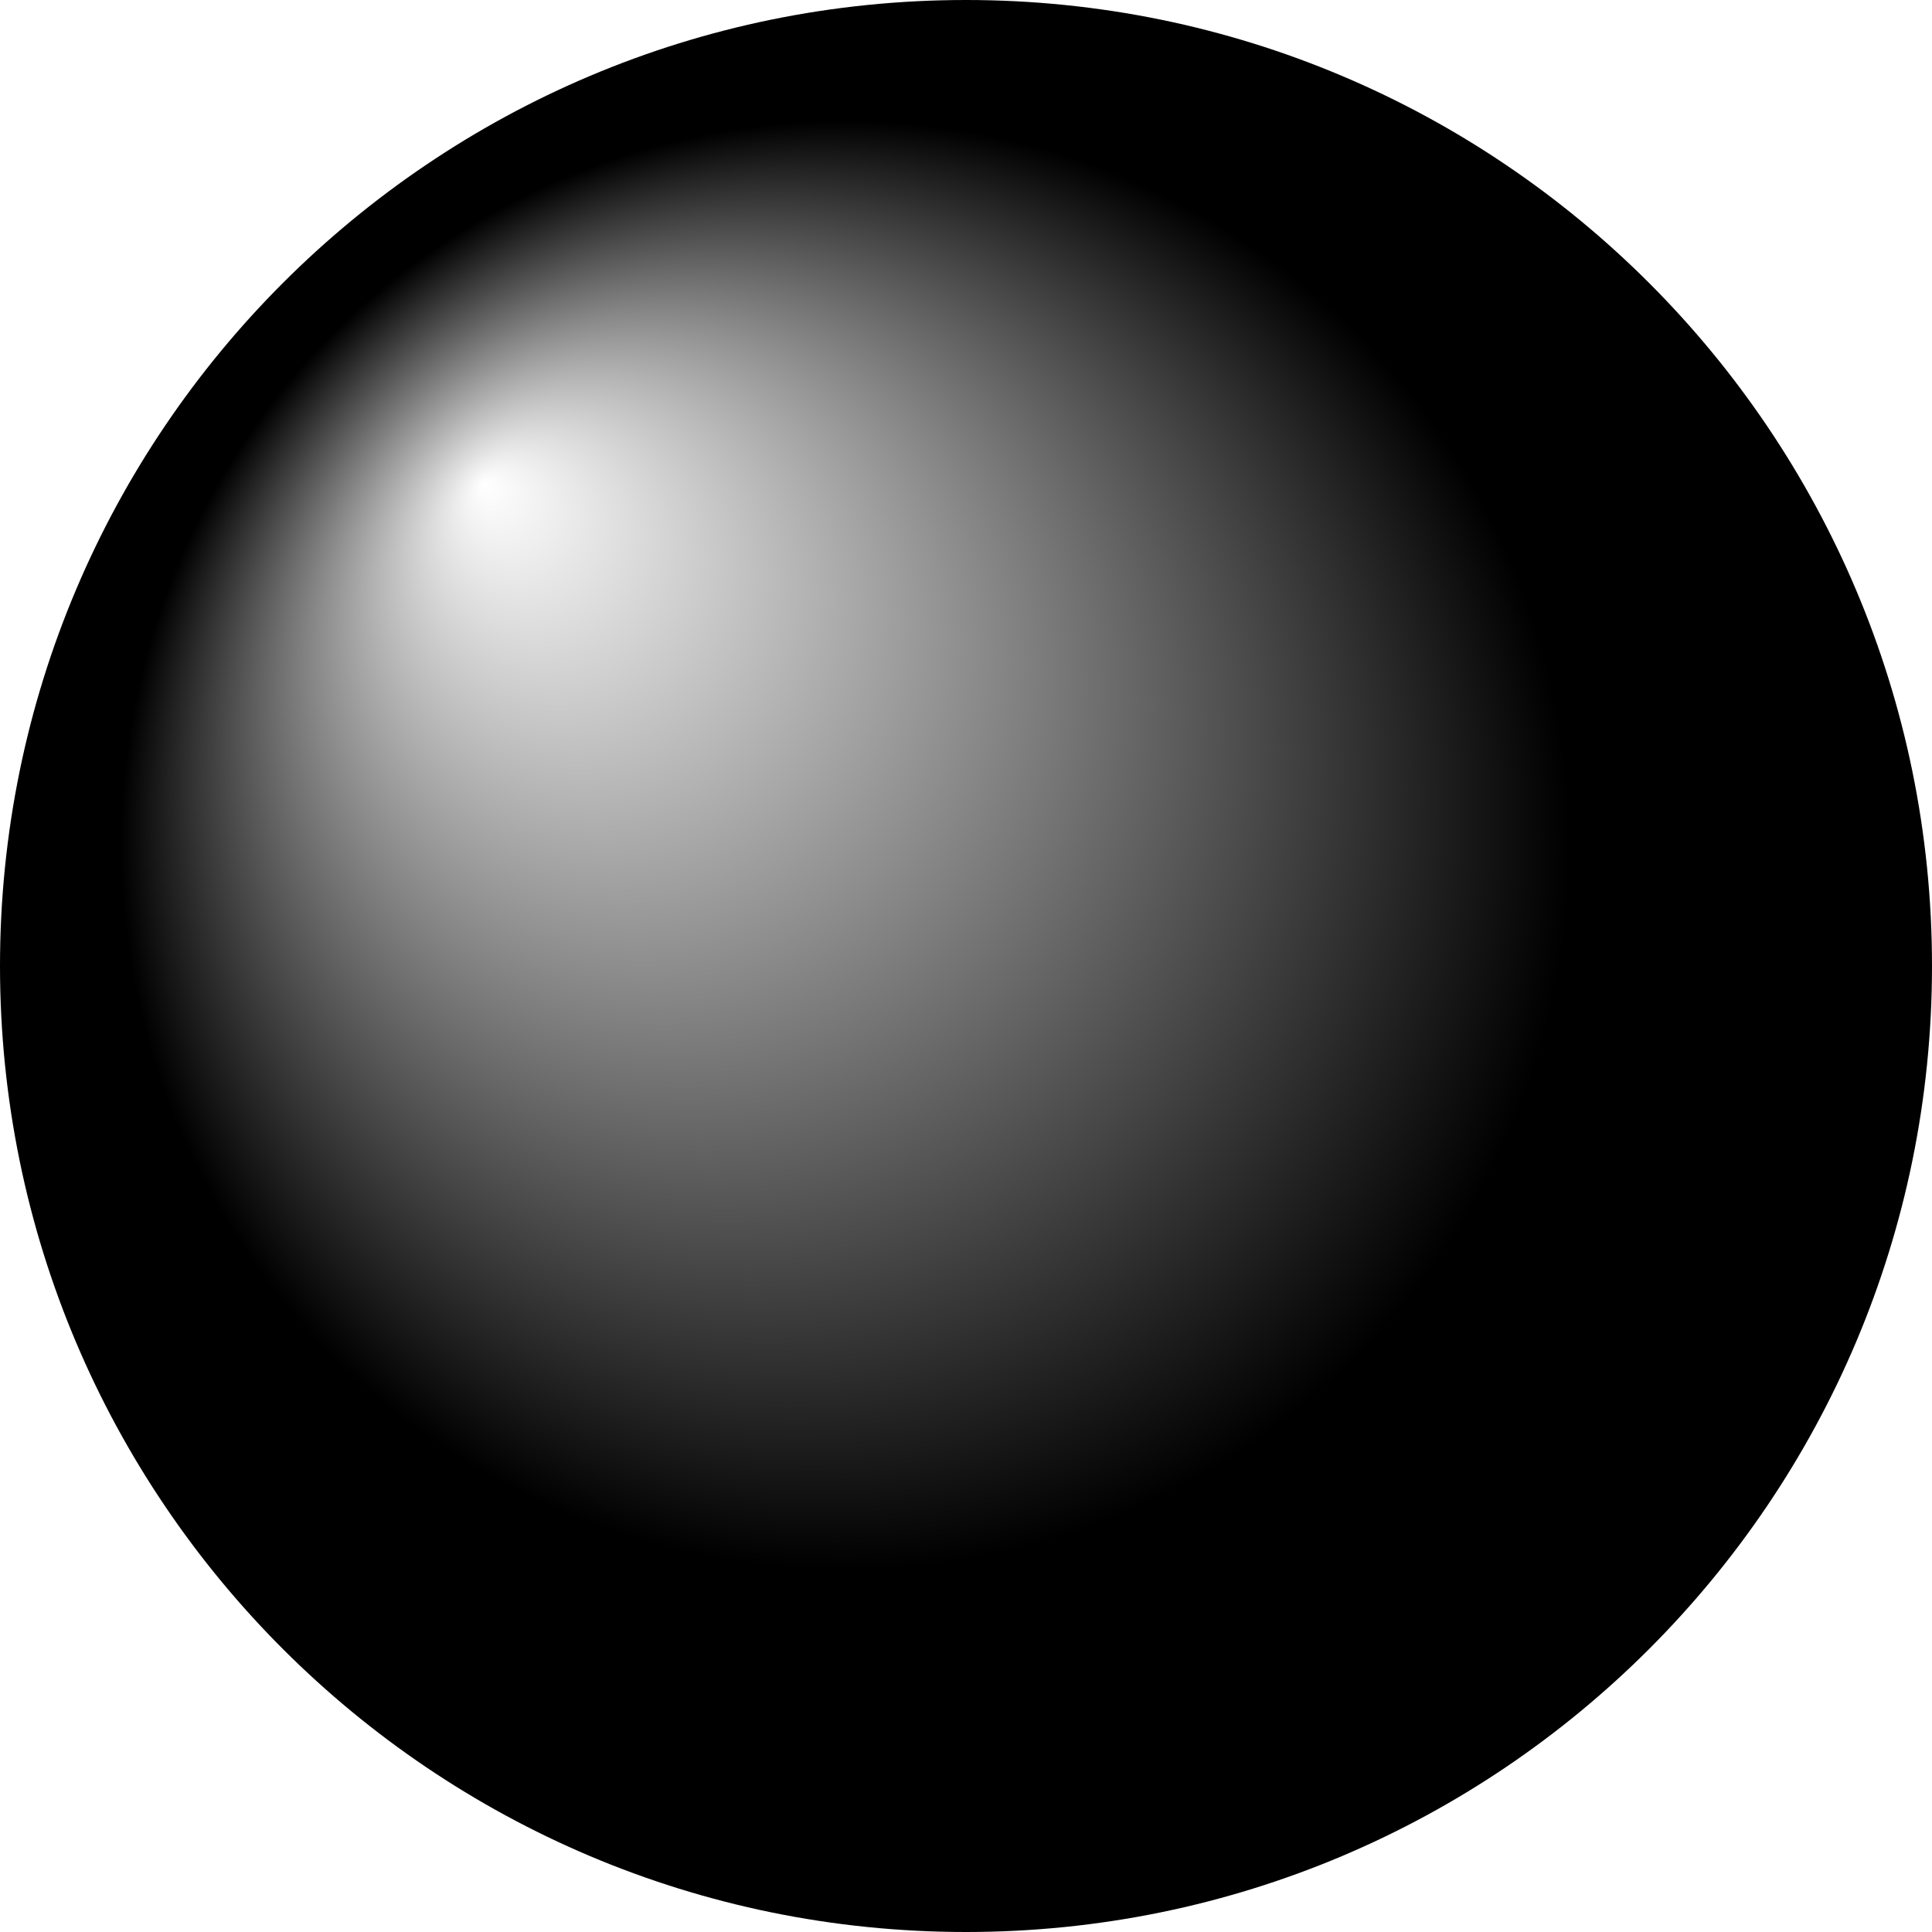
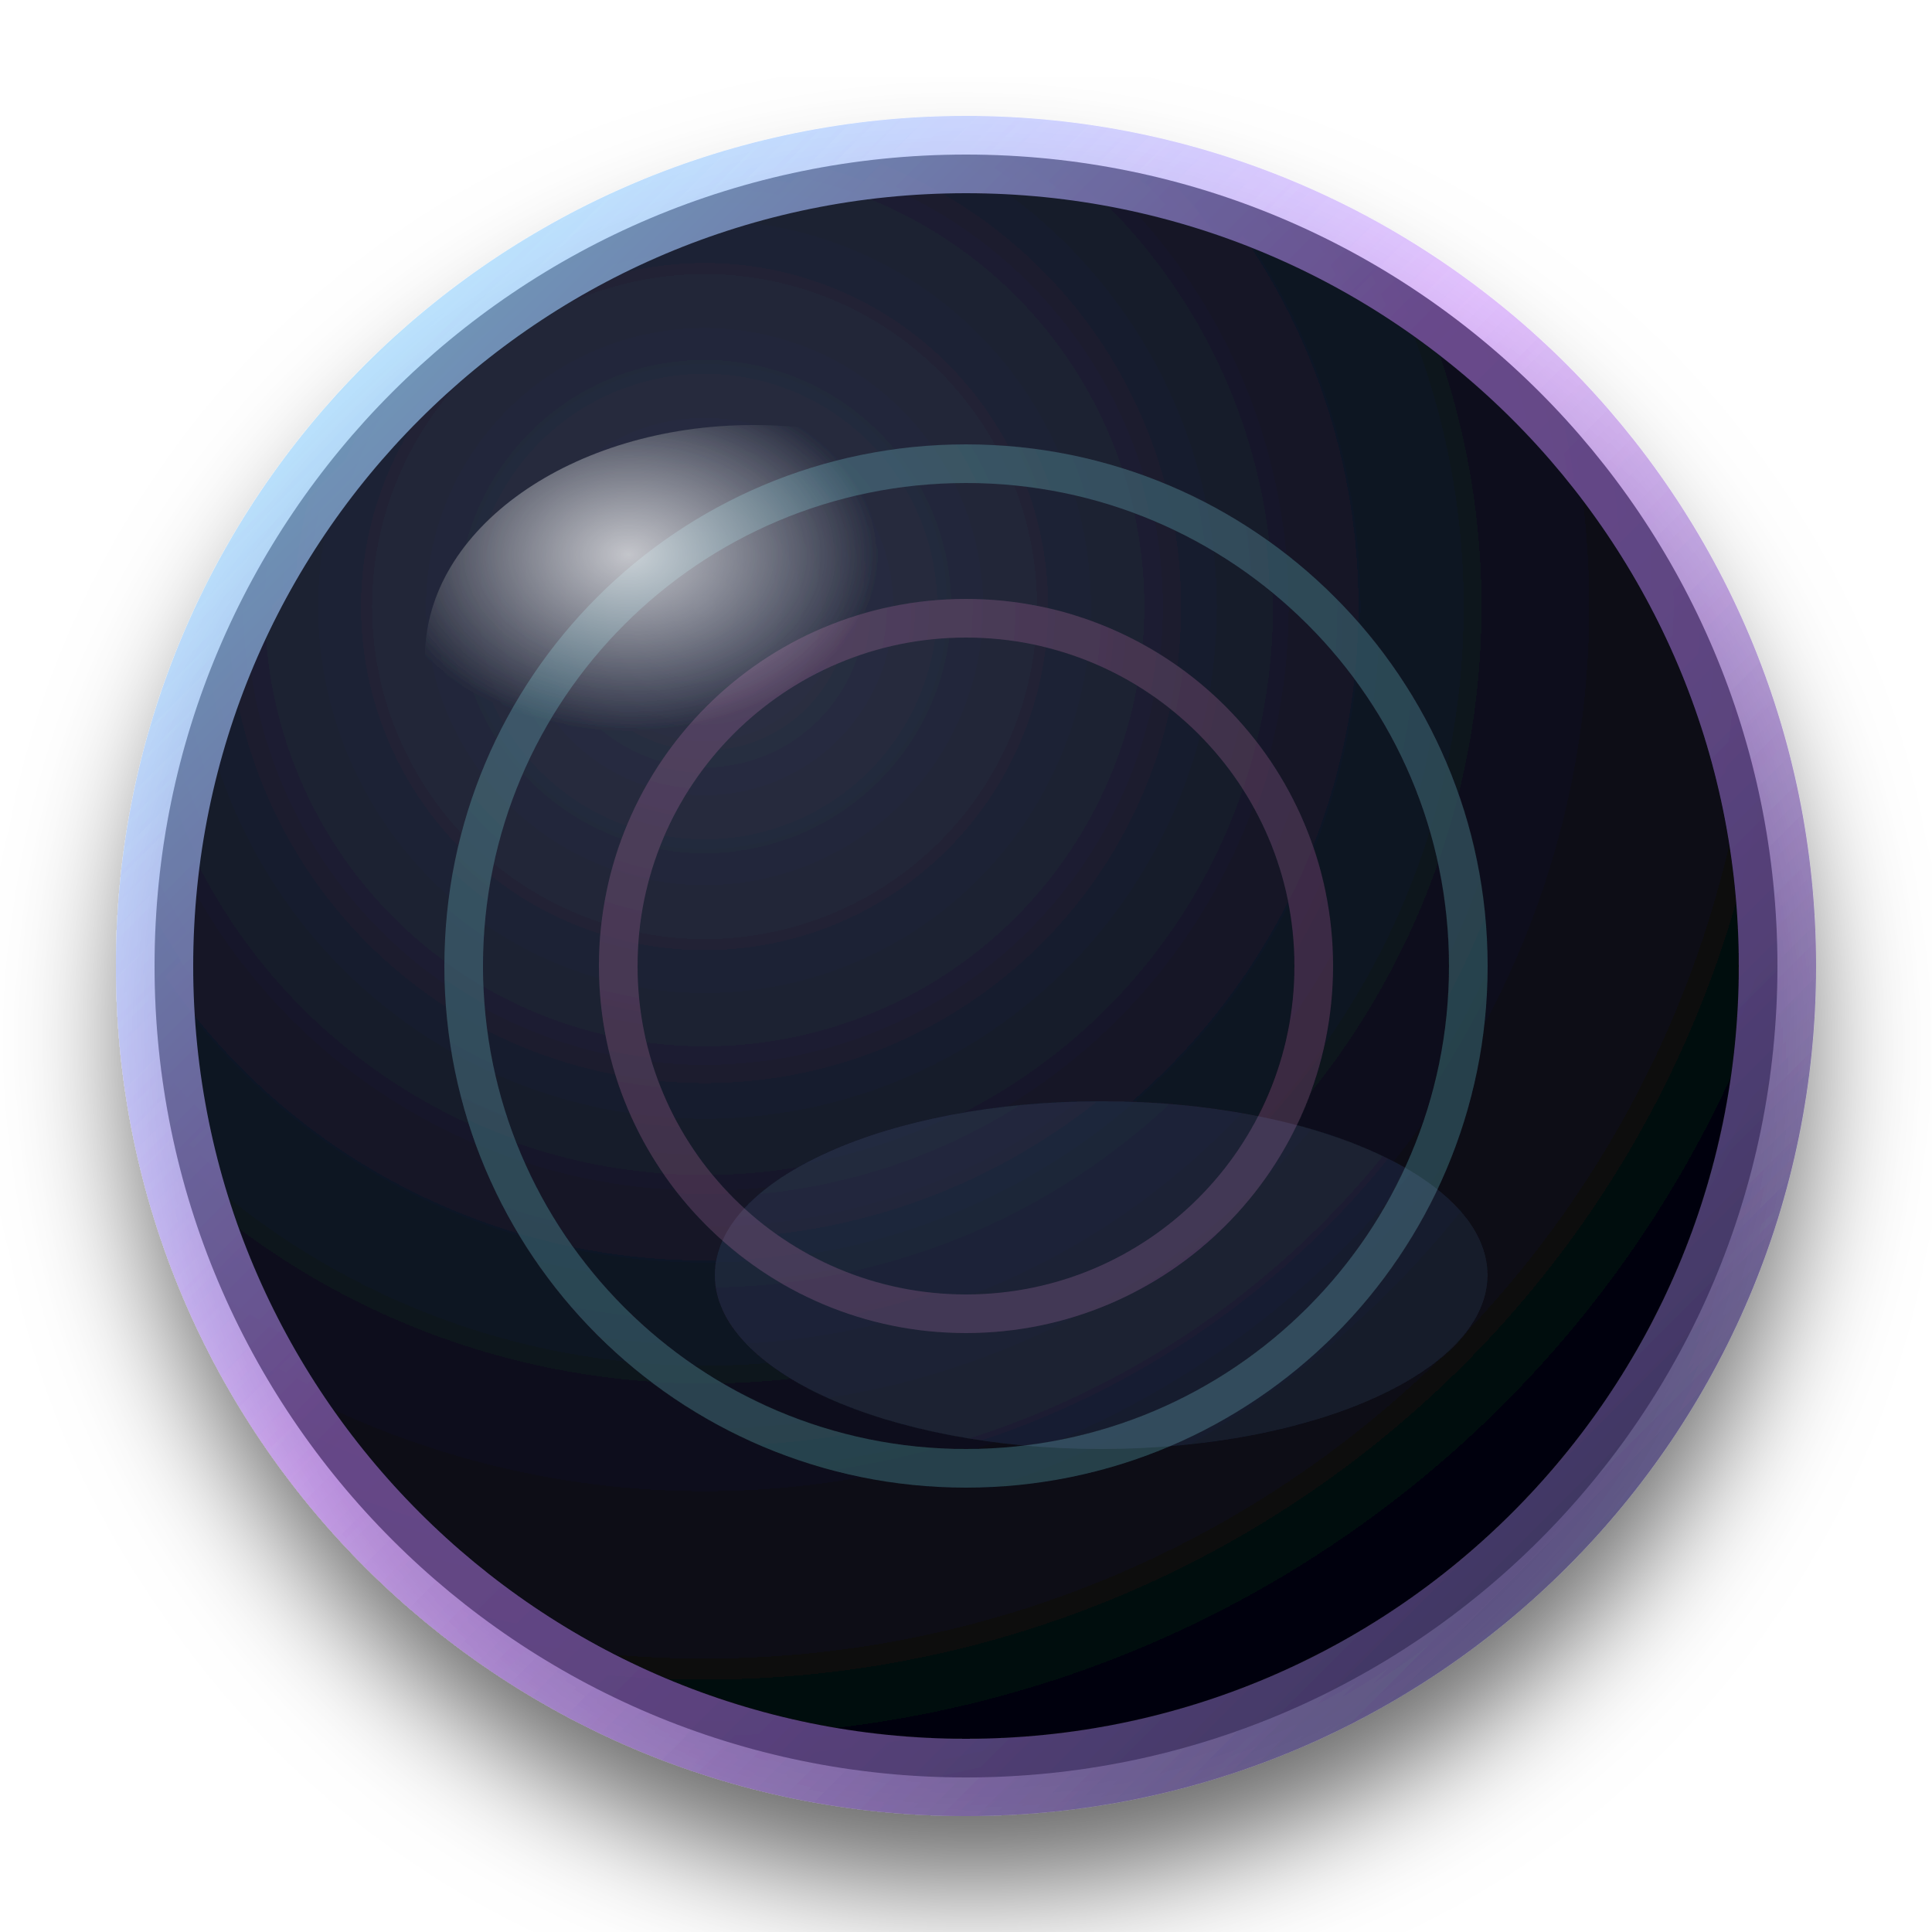
- <svg xmlns="http://www.w3.org/2000/svg" xmlns:ns1="http://www.w3.org/1999/xlink/" baseProfile="tiny" height="50" version="1.2" width="50">
+ <svg xmlns="http://www.w3.org/2000/svg" width="50" height="50" viewBox="0 0 100 100" role="img" aria-label="Black Reversi piece">
  <defs>
-     <radialGradient cx="0" cy="0" fx="-50%" fy="-50%" gradientUnits="userSpaceOnUse" id="blackSphere" r="100%">
-       <stop offset="0%" stop-color="white" />
-       <stop offset="75%" stop-color="black" />
-       <stop offset="100%" stop-color="black" />
+     <radialGradient id="coreDark" cx="34%" cy="28%" r="74%">
+       <stop offset="0%" stop-color="#2f3449" />
+       <stop offset="55%" stop-color="#111524" />
+       <stop offset="100%" stop-color="#03040a" />
    </radialGradient>
-     <radialGradient cx="0" cy="0" fx="-50%" fy="50%" gradientUnits="userSpaceOnUse" id="shadowGrad" r="100%">
-       <stop offset="0%" stop-color="black" stop-opacity="1.0" />
-       <stop offset="100%" stop-color="white" stop-opacity="0.0" />
+     <linearGradient id="rimDark" x1="0" y1="0" x2="1" y2="1">
+       <stop offset="0%" stop-color="#86f8ff" stop-opacity="0.72" />
+       <stop offset="45%" stop-color="#c885ff" stop-opacity="0.48" />
+       <stop offset="100%" stop-color="#27304f" stop-opacity="0.88" />
+     </linearGradient>
+     <radialGradient id="shineDark" cx="31%" cy="28%" r="38%">
+       <stop offset="0%" stop-color="#ffffff" stop-opacity="0.72" />
+       <stop offset="100%" stop-color="#ffffff" stop-opacity="0" />
    </radialGradient>
-     <circle cx="0" cy="0" fill="url(#shadowGrad)" id="shadow" r="100%" />
+     <filter id="pieceShadowDark" x="-30%" y="-30%" width="160%" height="170%">
+       <feDropShadow dx="0" dy="4" stdDeviation="3" flood-color="#000000" flood-opacity="0.6" />
+     </filter>
  </defs>
-   <g transform="translate(25,25)">
-     <g transform="scale(0.5,0.5)">
-       <use transform="translate(25,55) scale(1.0,0.5)" ns1:href="#shadow" />
-       <circle cx="0" cy="0" fill="url(#blackSphere)" r="100%" />
-     </g>
+   <g filter="url(#pieceShadowDark)">
+     <circle cx="50" cy="50" r="42" fill="url(#coreDark)" />
+     <circle cx="50" cy="50" r="42" fill="none" stroke="url(#rimDark)" stroke-width="4" />
+     <circle cx="50" cy="50" r="26" fill="none" stroke="#8ef9ff" stroke-opacity="0.22" stroke-width="2" />
+     <circle cx="50" cy="50" r="18" fill="none" stroke="#ff98e2" stroke-opacity="0.18" stroke-width="2" />
+     <ellipse cx="39" cy="34" rx="17" ry="12" fill="url(#shineDark)" />
+     <ellipse cx="57" cy="66" rx="20" ry="9" fill="#9db6ff" fill-opacity="0.1" />
  </g>
</svg>
